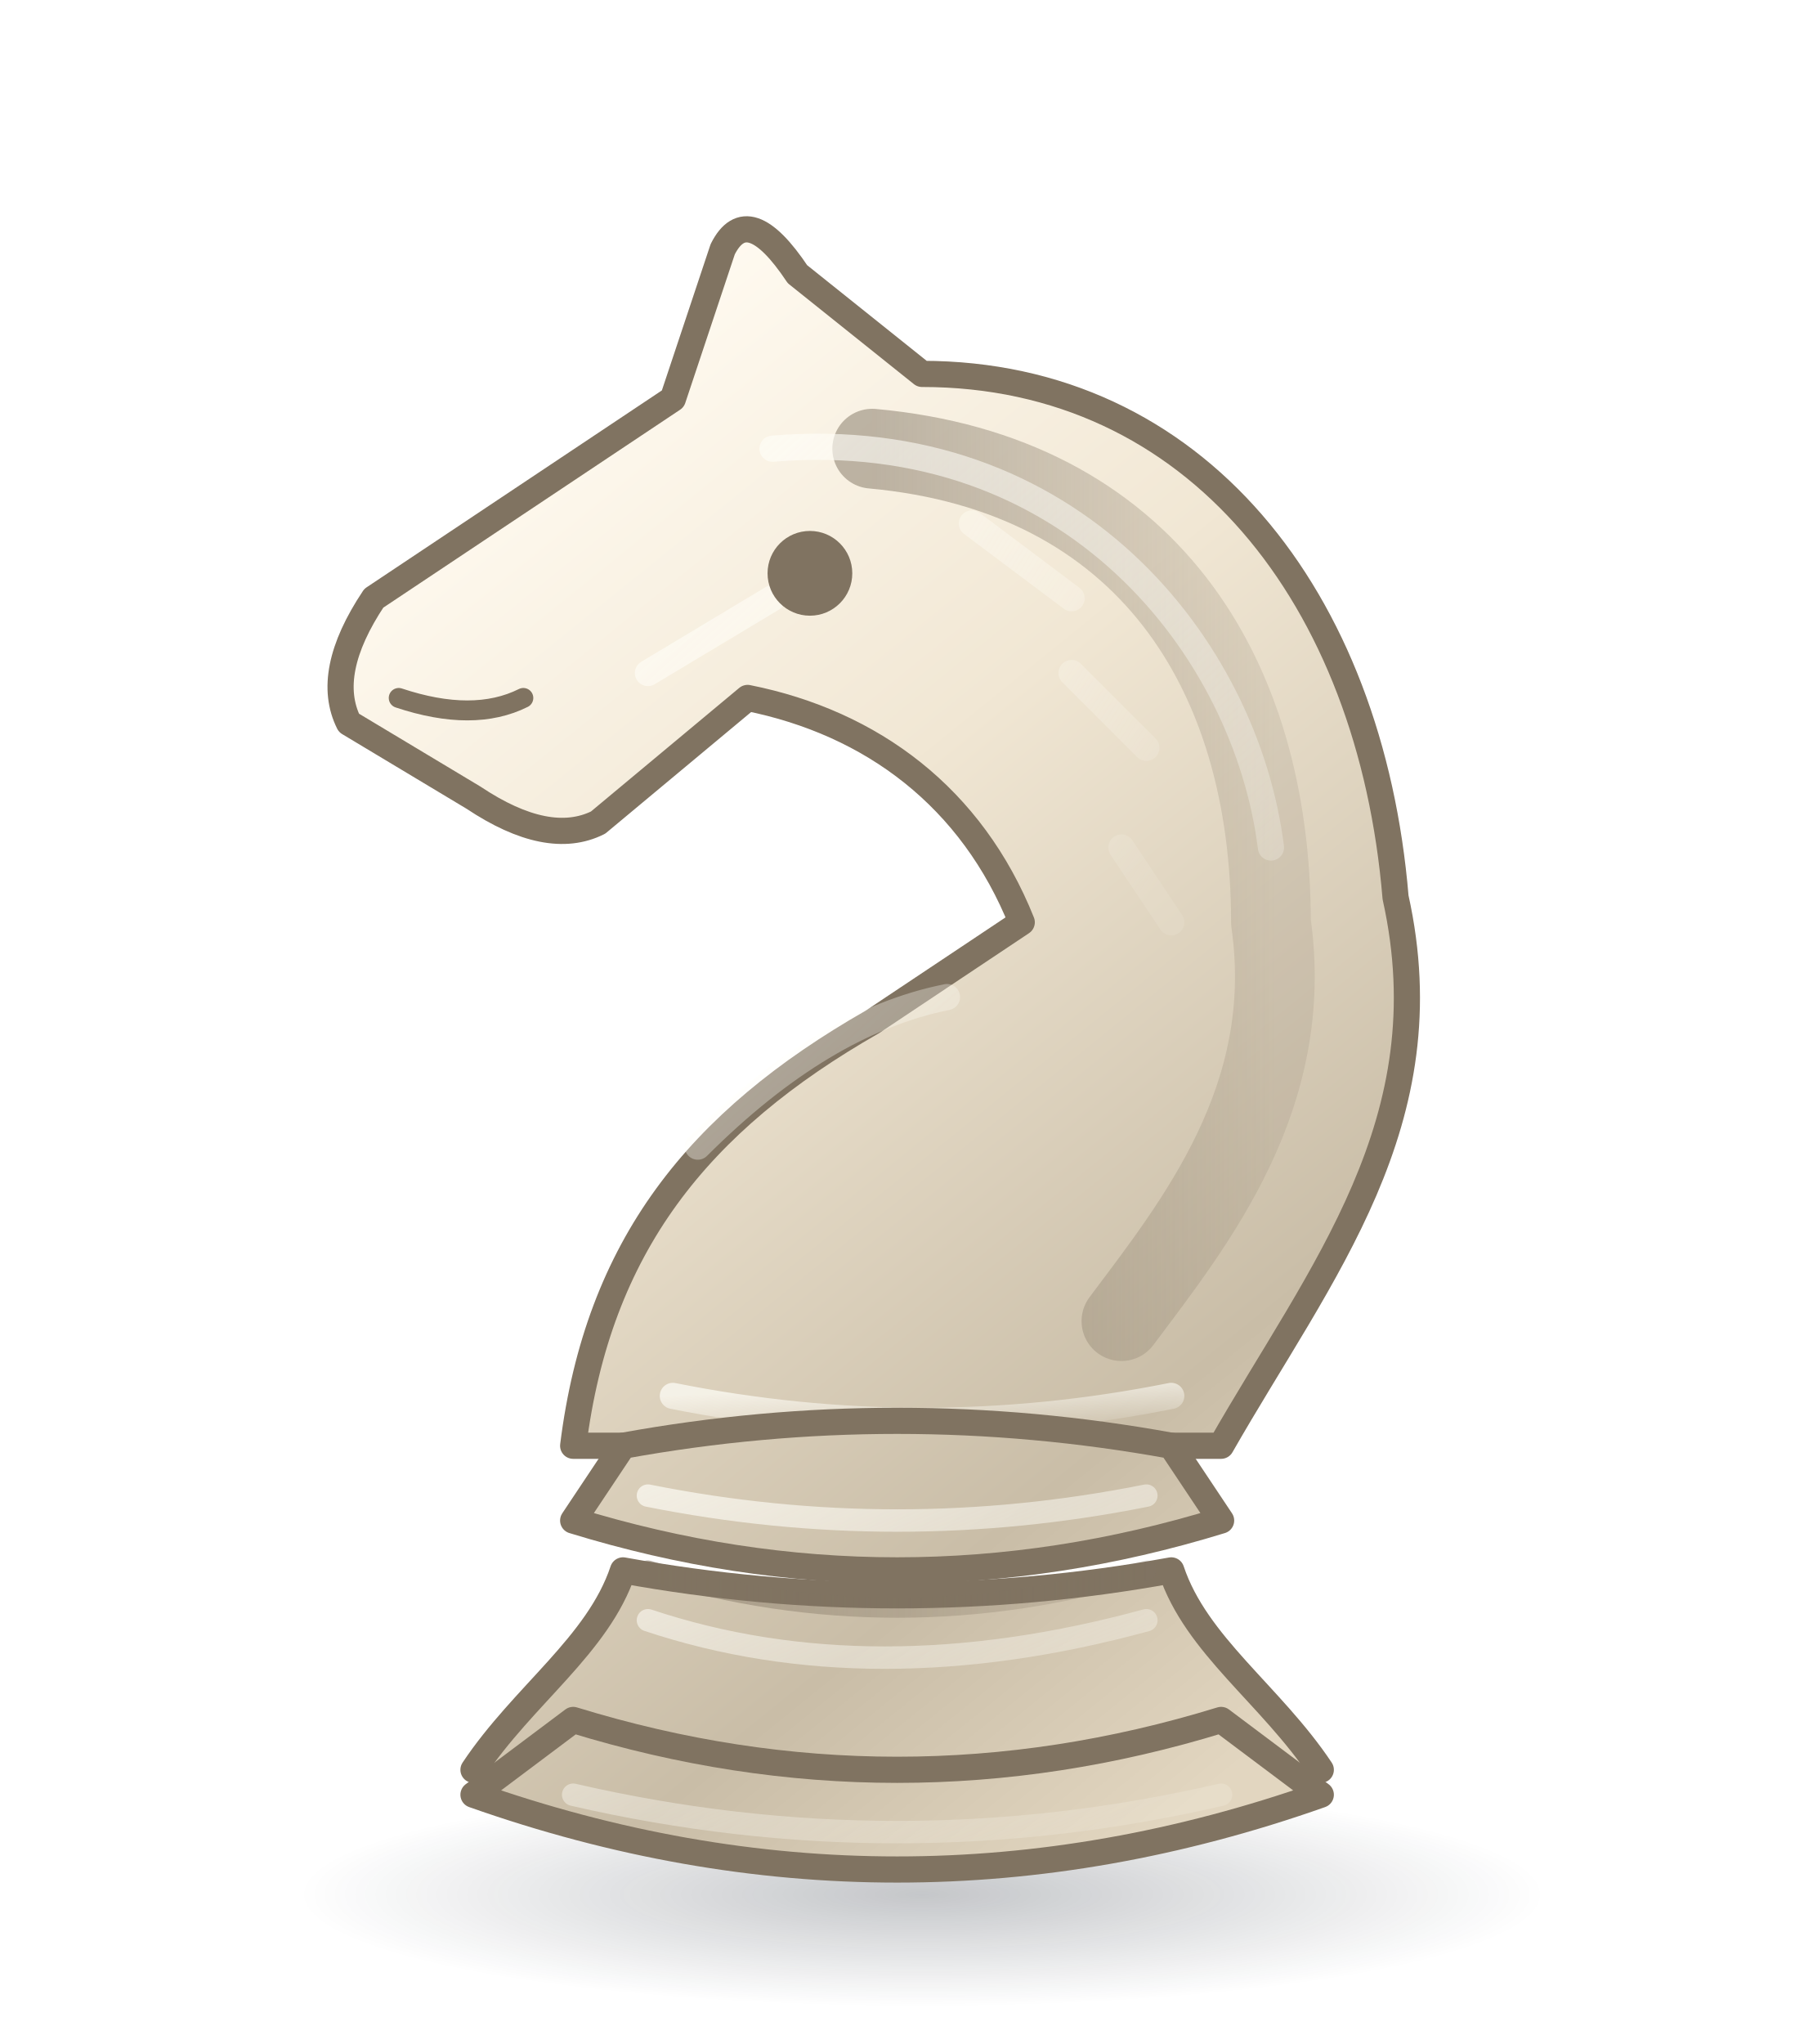
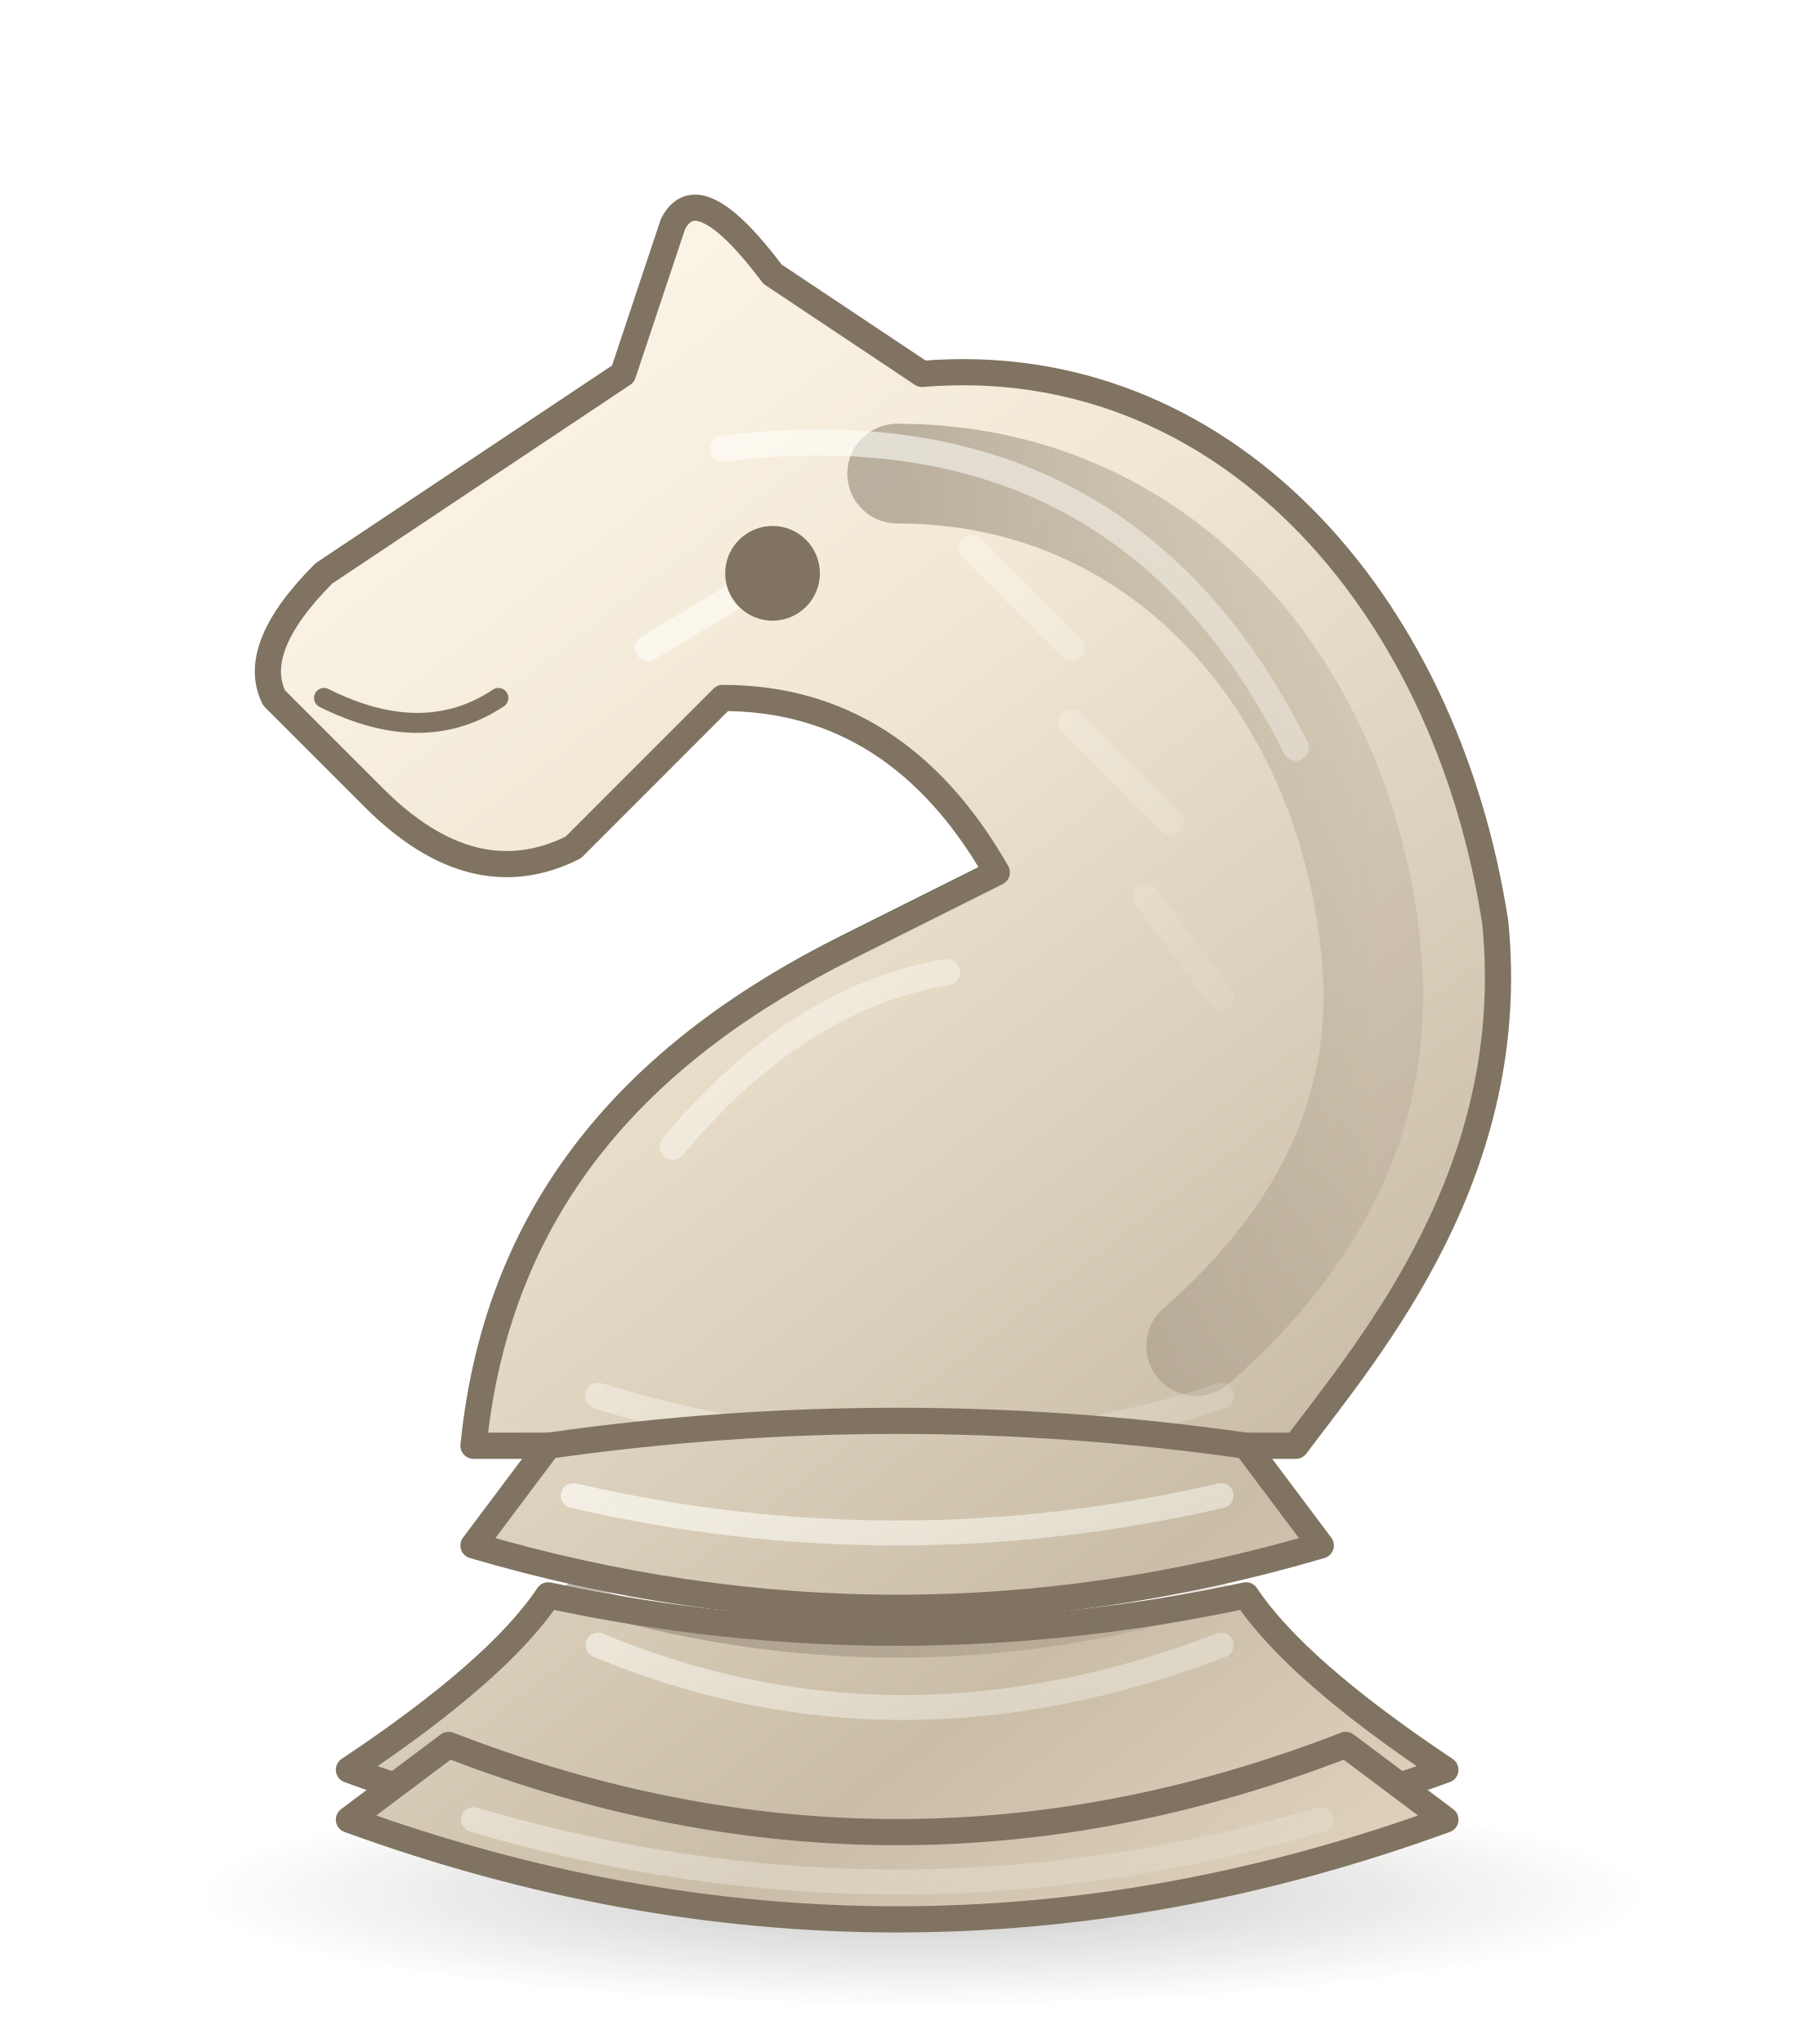
<svg xmlns="http://www.w3.org/2000/svg" viewBox="0 0 72 82">
  <defs>
-     <linearGradient id="body" x1="19" y1="18" x2="57" y2="65" gradientUnits="userSpaceOnUse">
+     <linearGradient id="body" x1="12" y1="10" x2="61" y2="74" gradientUnits="userSpaceOnUse">
      <stop stop-color="#fffaf0" />
      <stop offset=".34" stop-color="#f1e7d4" />
      <stop offset=".78" stop-color="#c9bda7" />
      <stop offset="1" stop-color="#e2d6c0" />
    </linearGradient>
    <radialGradient id="sphere" cx=".32" cy=".24" r=".83">
      <stop stop-color="#fffdf6" />
      <stop offset=".56" stop-color="#eee1cb" />
      <stop offset="1" stop-color="#beb097" />
    </radialGradient>
    <linearGradient id="rim" x1="0" y1="0" x2=".8" y2="1">
      <stop stop-color="#fffef8" stop-opacity=".7" />
      <stop offset="1" stop-color="#fffef8" stop-opacity=".16" />
    </linearGradient>
    <linearGradient id="shade">
      <stop stop-color="#807361" stop-opacity=".5" />
      <stop offset="1" stop-color="#807361" stop-opacity=".15" />
    </linearGradient>
    <linearGradient id="ink">
      <stop stop-color="#807361" />
      <stop offset="1" stop-color="#807361" />
    </linearGradient>
    <radialGradient id="shadow">
-       <stop stop-color="#0c1420" stop-opacity=".24" />
-       <stop offset="1" stop-color="#0c1420" stop-opacity="0" />
+       <stop stop-color="#181c13" stop-opacity=".24" />
+       <stop offset="1" stop-color="#181c13" stop-opacity="0" />
    </radialGradient>
  </defs>
-   <ellipse cx="37" cy="76" rx="25" ry="4.5" fill="url(#shadow)" />
+   <ellipse cx="37" cy="76" rx="29" ry="4.5" fill="url(#shadow)" />
  <g fill="url(#body)" stroke="#807361" stroke-width="1.05" stroke-linejoin="round" stroke-linecap="round">
-     <path d="M23 58 C24 50 28 45 35 41 L41 37 C39 32 35 29 30 28 L24 33 Q22 34 19 32 L14 29 Q13 27 15 24 L27 16 L29 10 Q30 8 32 11 L37 15 C48 15 55 24 56 36 C58 45 53 51 49 58 Z" />
-     <path d="M35 18 C46 19 51 27 51 37 C52 44 48 49 45 53" fill="none" stroke="url(#shade)" stroke-width="3.2" />
-     <path d="M31 18 C43 17 50 26 51 34 M28 46 Q33 41 38 40 M26 27 L31 24" fill="none" stroke="url(#rim)" />
-     <path d="M39 21 L43 24 M43 27 L46 30 M45 34 L47 37" fill="none" stroke="url(#rim)" stroke-opacity=".55" />
-     <circle cx="32.5" cy="23" r="1.7" fill="url(#ink)" stroke="none" />
-     <path d="M16 28 Q19 29 21 28" fill="none" stroke-width=".8" />
-     <path d="M27 56 Q37 58 47 56" fill="none" stroke="url(#rim)" />
-     <path d="M25 58 Q36 56 47 58 L49 61 Q36 65 23 61 Z" />
-     <path d="M25 63 Q36 65 47 63 C48 66 51 68 53 71 Q36 77 19 71 C21 68 24 66 25 63 Z" />
-     <path d="M23 69 Q36 73 49 69 L53 72 Q36 78 19 72 Z" />
-     <path d="M26 60 Q36 62 46 60 M26 65 Q35 68 46 65 M23 72 Q36 75 49 72" fill="none" stroke="url(#rim)" stroke-width=".9" />
-     <path d="M26 63 Q36 66 46 63" fill="none" stroke="url(#shade)" stroke-width=".8" />
+     <path d="M19 58 C20 48 26 42 34 38 L40 35 Q36 28 29 28 L23 34 Q19 36 15 32 L11 28 Q10 26 13 23 L25 15 L27 9 Q28 7 31 11 L37 15 C49 14 58 24 60 37 C61 47 55 54 52 58 Z" />
+     <path d="M36 19 C47 19 54 28 55 38 Q56 47 48 54" fill="none" stroke="url(#shade)" stroke-width="4" />
+     <path d="M29 18 Q45 16 52 30 M27 46 Q32 40 38 39 M26 26 L31 23 M24 56 Q37 60 49 56" fill="none" stroke="url(#rim)" />
+     <path d="M39 22 L43 26 M43 29 L47 33 M46 36 L49 40" fill="none" stroke="url(#rim)" stroke-opacity=".5" />
+     <circle cx="31" cy="23" r="1.9" fill="url(#ink)" stroke="none" />
+     <path d="M13 28 Q17 30 20 28" fill="none" stroke-width=".8" />
+     <path d="M22 58 Q36 56 50 58 L53 62 Q36 67 19 62 Z" />
+     <path d="M22 64 Q36 67 50 64 Q52 67 58 71 Q36 79 14 71 Q20 67 22 64 Z" />
+     <path d="M18 70 Q36 77 54 70 L58 73 Q36 81 14 73 Z" />
+     <path d="M23 60 Q36 63 49 60 M24 66 Q36 71 49 66 M19 73 Q36 78 53 73" fill="none" stroke="url(#rim)" stroke-width="1" />
+     <path d="M23 64 Q36 68 49 64" fill="none" stroke="url(#shade)" stroke-width="1" />
  </g>
</svg>
